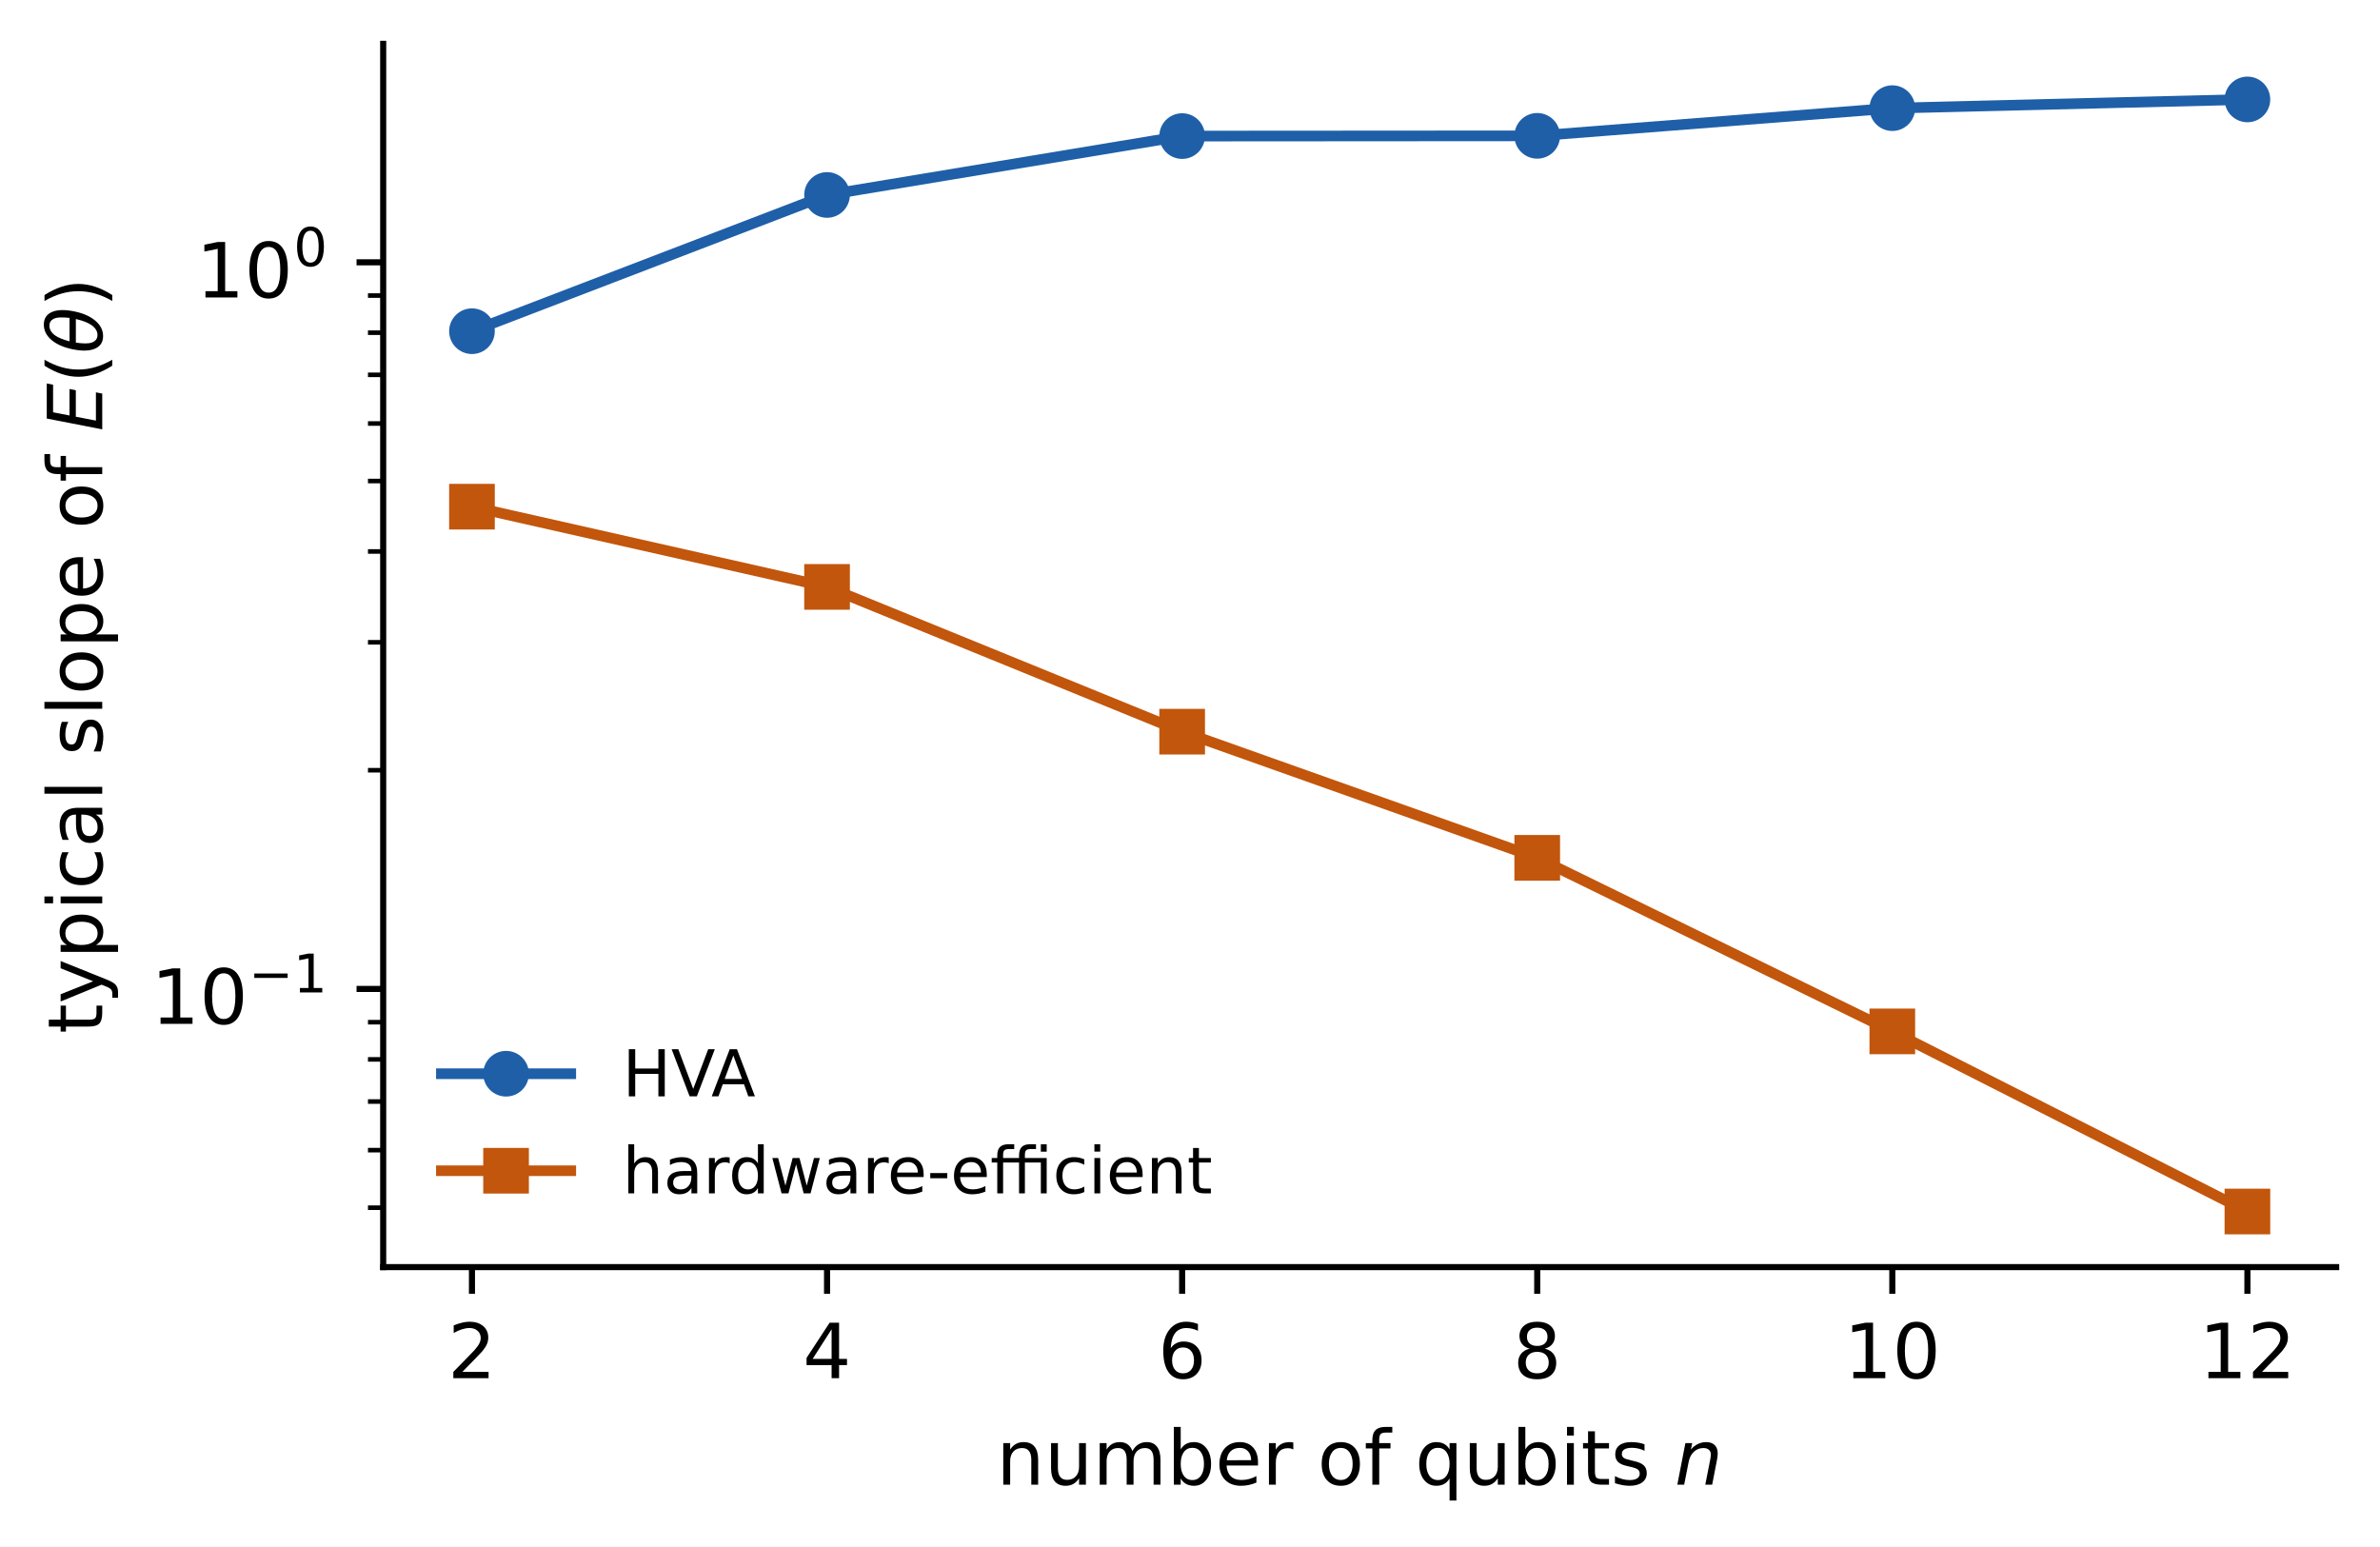
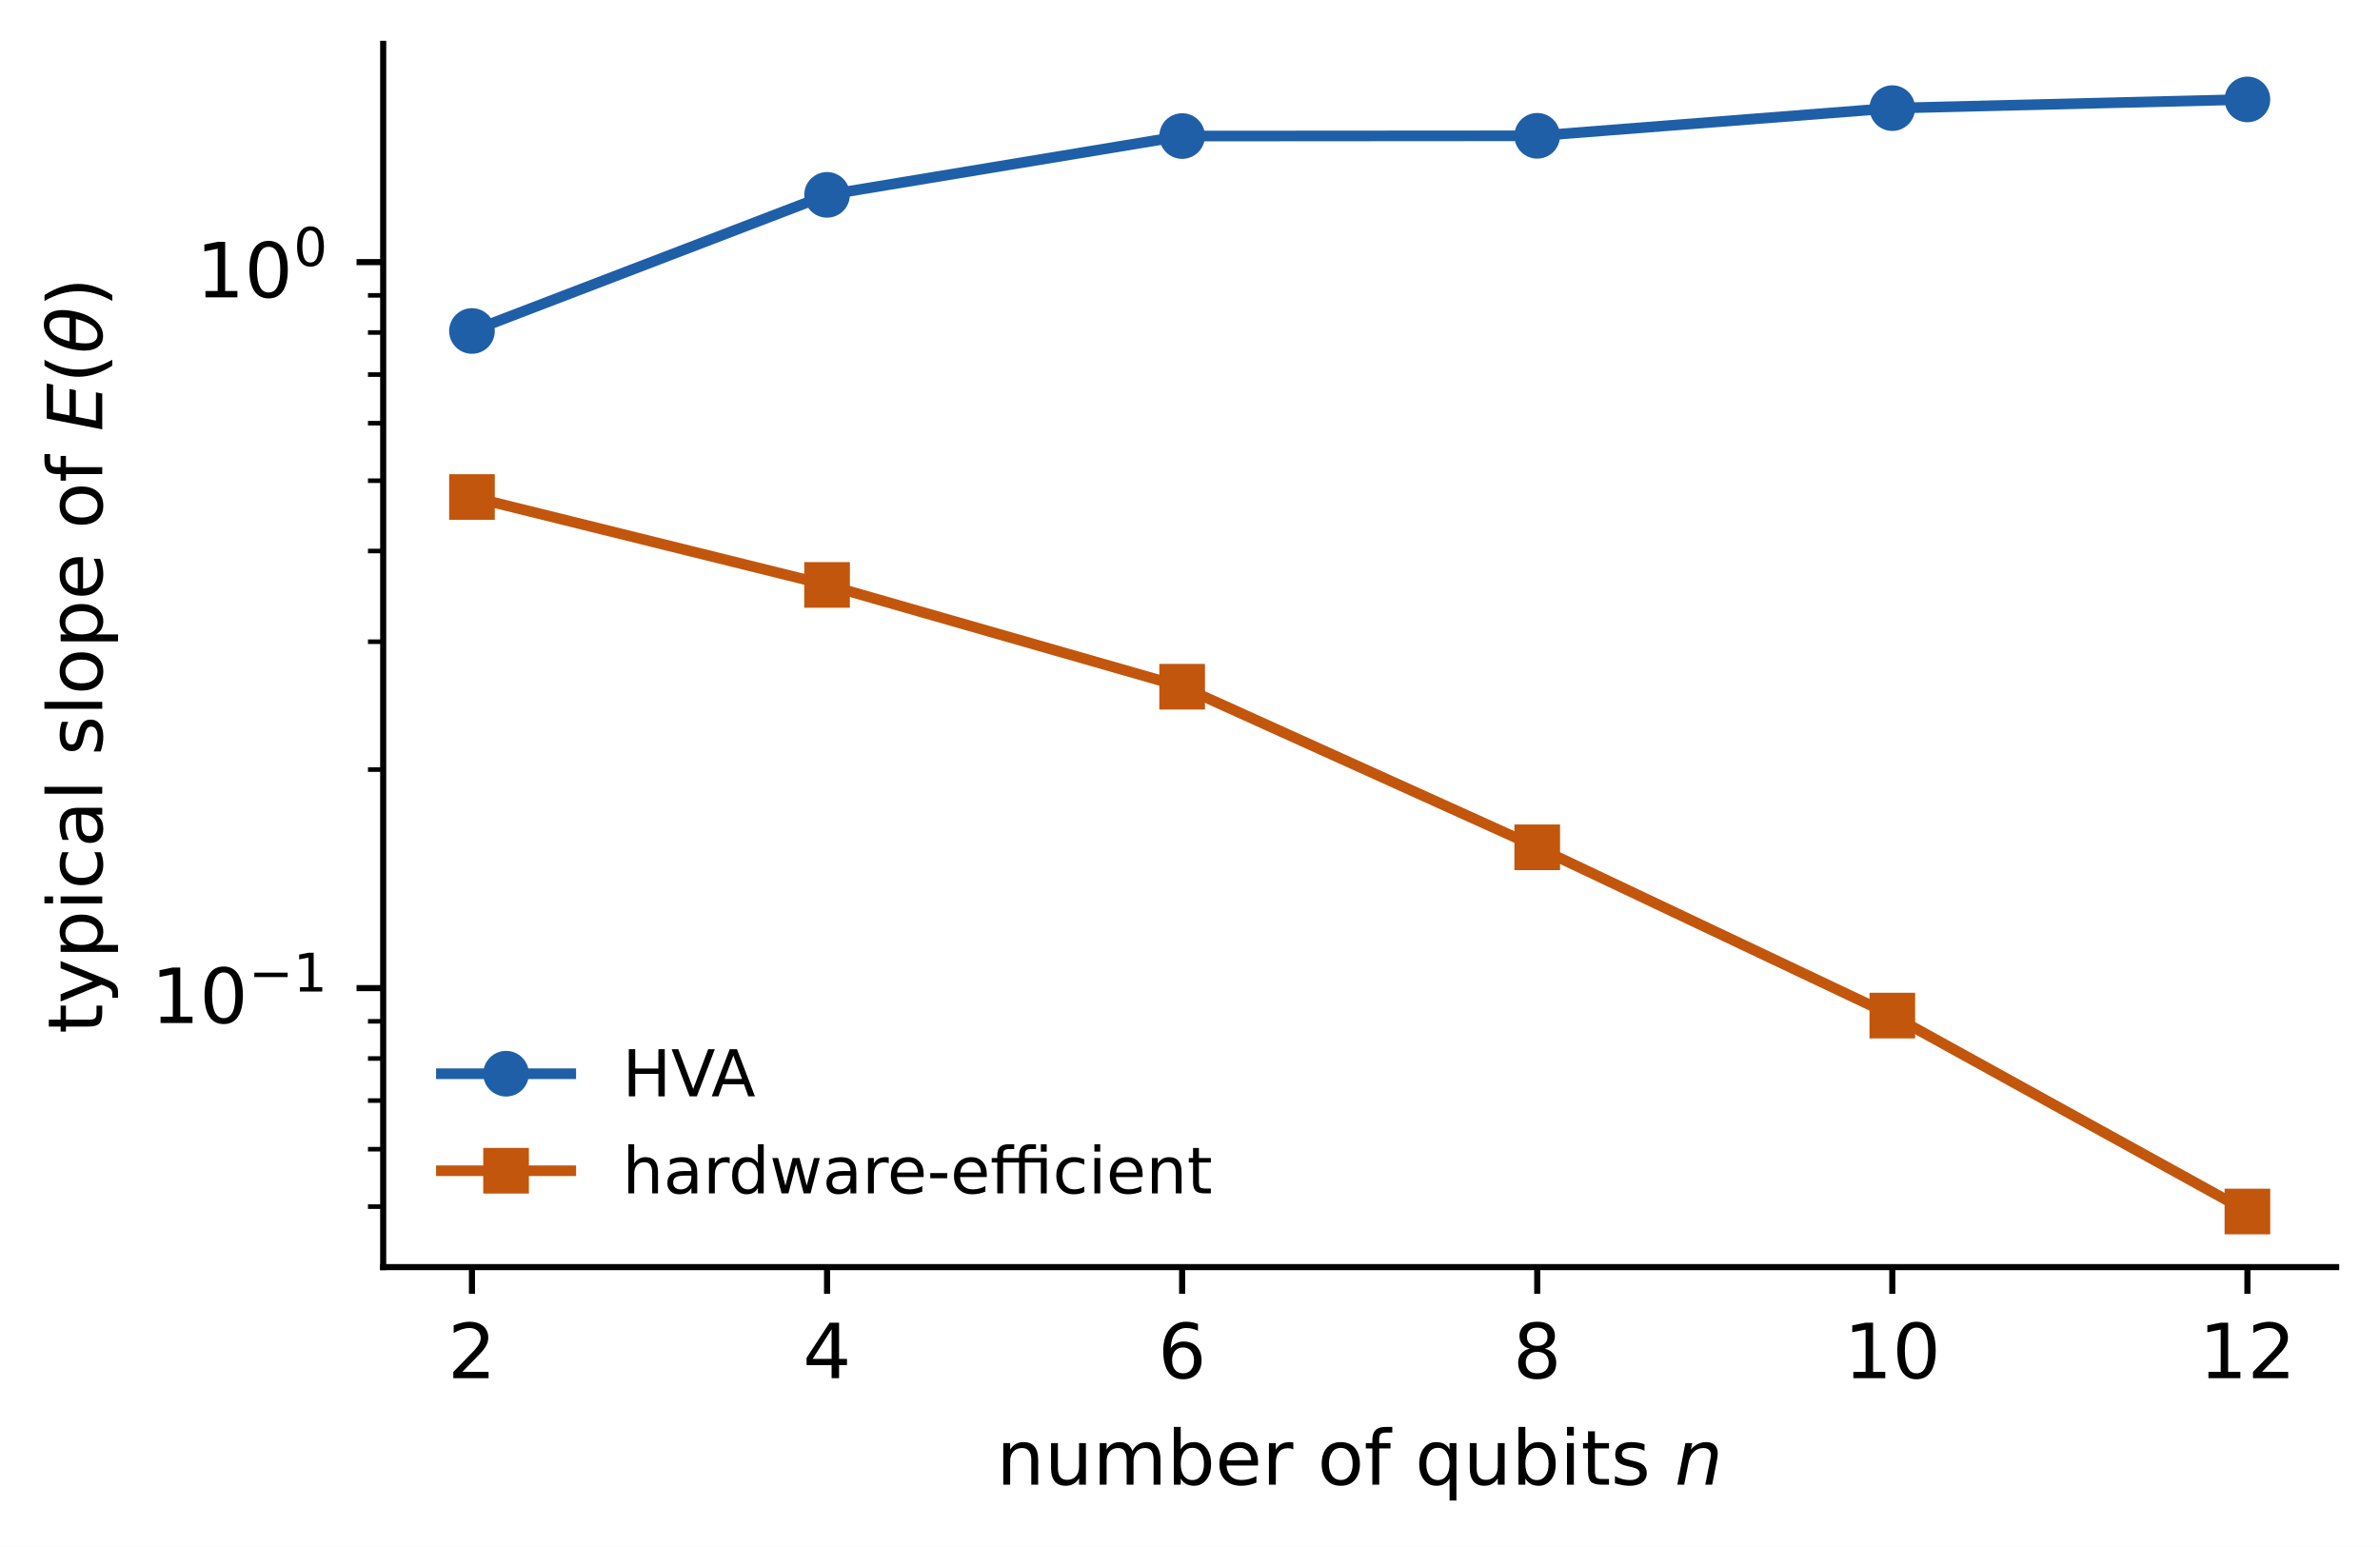
<svg xmlns="http://www.w3.org/2000/svg" xmlns:xlink="http://www.w3.org/1999/xlink" width="312.802pt" height="203.298pt" viewBox="0 0 312.802 203.298" version="1.1">
  <defs>
    <style type="text/css">*{stroke-linejoin: round; stroke-linecap: butt}</style>
  </defs>
  <g id="figure_1">
    <g id="patch_1">
      <path d="M 0 203.298  L 312.802 203.298  L 312.802 0  L 0 0  z " style="fill: #ffffff" />
    </g>
    <g id="axes_1">
      <g id="patch_2">
        <path d="M 50.362 166.536  L 307.042 166.536  L 307.042 5.76  L 50.362 5.76  z " style="fill: #ffffff" />
      </g>
      <g id="matplotlib.axis_1">
        <g id="xtick_1">
          <g id="line2d_1">
            <defs>
-               <path id="m72128eac1b" d="M 0 0  L 0 3.5  " style="stroke: #000000; stroke-width: 0.8" />
-             </defs>
-             <g>
-               <use xlink:href="#m72128eac1b" x="62.03" y="166.536" style="stroke: #000000; stroke-width: 0.8" />
+               <path id="mc951af546e" d="M 0 0  L 0 3.5  " style="stroke: #000000; stroke-width: 0.8" />
+             </defs>
+             <g>
+               <use xlink:href="#mc951af546e" x="62.03" y="166.536" style="stroke: #000000; stroke-width: 0.8" />
            </g>
          </g>
          <g id="text_1">
            <g transform="translate(58.84837 181.1337) scale(0.1 -0.1)">
              <defs>
                <path id="DejaVuSans-15" d="M 1228 531  L 3431 531  L 3431 0  L 469 0  L 469 531  Q 828 903 1448 1529  Q 2069 2156 2228 2338  Q 2531 2678 2651 2914  Q 2772 3150 2772 3378  Q 2772 3750 2511 3984  Q 2250 4219 1831 4219  Q 1534 4219 1204 4116  Q 875 4013 500 3803  L 500 4441  Q 881 4594 1212 4672  Q 1544 4750 1819 4750  Q 2544 4750 2975 4387  Q 3406 4025 3406 3419  Q 3406 3131 3298 2873  Q 3191 2616 2906 2266  Q 2828 2175 2409 1742  Q 1991 1309 1228 531  z " transform="scale(0.015625)" />
              </defs>
              <use xlink:href="#DejaVuSans-15" />
            </g>
          </g>
        </g>
        <g id="xtick_2">
          <g id="line2d_2">
            <g>
-               <use xlink:href="#m72128eac1b" x="108.699" y="166.536" style="stroke: #000000; stroke-width: 0.8" />
+               <use xlink:href="#mc951af546e" x="108.699" y="166.536" style="stroke: #000000; stroke-width: 0.8" />
            </g>
          </g>
          <g id="text_2">
            <g transform="translate(105.5175 181.1337) scale(0.1 -0.1)">
              <defs>
                <path id="DejaVuSans-17" d="M 2419 4116  L 825 1625  L 2419 1625  L 2419 4116  z M 2253 4666  L 3047 4666  L 3047 1625  L 3713 1625  L 3713 1100  L 3047 1100  L 3047 0  L 2419 0  L 2419 1100  L 313 1100  L 313 1709  L 2253 4666  z " transform="scale(0.015625)" />
              </defs>
              <use xlink:href="#DejaVuSans-17" />
            </g>
          </g>
        </g>
        <g id="xtick_3">
          <g id="line2d_3">
            <g>
-               <use xlink:href="#m72128eac1b" x="155.368" y="166.536" style="stroke: #000000; stroke-width: 0.8" />
+               <use xlink:href="#mc951af546e" x="155.368" y="166.536" style="stroke: #000000; stroke-width: 0.8" />
            </g>
          </g>
          <g id="text_3">
            <g transform="translate(152.1865 181.1337) scale(0.1 -0.1)">
              <defs>
                <path id="DejaVuSans-19" d="M 2113 2584  Q 1688 2584 1439 2293  Q 1191 2003 1191 1497  Q 1191 994 1439 701  Q 1688 409 2113 409  Q 2538 409 2786 701  Q 3034 994 3034 1497  Q 3034 2003 2786 2293  Q 2538 2584 2113 2584  z M 3366 4563  L 3366 3988  Q 3128 4100 2886 4159  Q 2644 4219 2406 4219  Q 1781 4219 1451 3797  Q 1122 3375 1075 2522  Q 1259 2794 1537 2939  Q 1816 3084 2150 3084  Q 2853 3084 3261 2657  Q 3669 2231 3669 1497  Q 3669 778 3244 343  Q 2819 -91 2113 -91  Q 1303 -91 875 529  Q 447 1150 447 2328  Q 447 3434 972 4092  Q 1497 4750 2381 4750  Q 2619 4750 2861 4703  Q 3103 4656 3366 4563  z " transform="scale(0.015625)" />
              </defs>
              <use xlink:href="#DejaVuSans-19" />
            </g>
          </g>
        </g>
        <g id="xtick_4">
          <g id="line2d_4">
            <g>
-               <use xlink:href="#m72128eac1b" x="202.037" y="166.536" style="stroke: #000000; stroke-width: 0.8" />
+               <use xlink:href="#mc951af546e" x="202.037" y="166.536" style="stroke: #000000; stroke-width: 0.8" />
            </g>
          </g>
          <g id="text_4">
            <g transform="translate(198.8556 181.1337) scale(0.1 -0.1)">
              <defs>
                <path id="DejaVuSans-1b" d="M 2034 2216  Q 1584 2216 1326 1975  Q 1069 1734 1069 1313  Q 1069 891 1326 650  Q 1584 409 2034 409  Q 2484 409 2743 651  Q 3003 894 3003 1313  Q 3003 1734 2745 1975  Q 2488 2216 2034 2216  z M 1403 2484  Q 997 2584 770 2862  Q 544 3141 544 3541  Q 544 4100 942 4425  Q 1341 4750 2034 4750  Q 2731 4750 3128 4425  Q 3525 4100 3525 3541  Q 3525 3141 3298 2862  Q 3072 2584 2669 2484  Q 3125 2378 3379 2068  Q 3634 1759 3634 1313  Q 3634 634 3220 271  Q 2806 -91 2034 -91  Q 1263 -91 848 271  Q 434 634 434 1313  Q 434 1759 690 2068  Q 947 2378 1403 2484  z M 1172 3481  Q 1172 3119 1398 2916  Q 1625 2713 2034 2713  Q 2441 2713 2670 2916  Q 2900 3119 2900 3481  Q 2900 3844 2670 4047  Q 2441 4250 2034 4250  Q 1625 4250 1398 4047  Q 1172 3844 1172 3481  z " transform="scale(0.015625)" />
              </defs>
              <use xlink:href="#DejaVuSans-1b" />
            </g>
          </g>
        </g>
        <g id="xtick_5">
          <g id="line2d_5">
            <g>
-               <use xlink:href="#m72128eac1b" x="248.706" y="166.536" style="stroke: #000000; stroke-width: 0.8" />
+               <use xlink:href="#mc951af546e" x="248.706" y="166.536" style="stroke: #000000; stroke-width: 0.8" />
            </g>
          </g>
          <g id="text_5">
            <g transform="translate(242.3435 181.1337) scale(0.1 -0.1)">
              <defs>
                <path id="DejaVuSans-14" d="M 794 531  L 1825 531  L 1825 4091  L 703 3866  L 703 4441  L 1819 4666  L 2450 4666  L 2450 531  L 3481 531  L 3481 0  L 794 0  L 794 531  z " transform="scale(0.015625)" />
                <path id="DejaVuSans-13" d="M 2034 4250  Q 1547 4250 1301 3770  Q 1056 3291 1056 2328  Q 1056 1369 1301 889  Q 1547 409 2034 409  Q 2525 409 2770 889  Q 3016 1369 3016 2328  Q 3016 3291 2770 3770  Q 2525 4250 2034 4250  z M 2034 4750  Q 2819 4750 3233 4129  Q 3647 3509 3647 2328  Q 3647 1150 3233 529  Q 2819 -91 2034 -91  Q 1250 -91 836 529  Q 422 1150 422 2328  Q 422 3509 836 4129  Q 1250 4750 2034 4750  z " transform="scale(0.015625)" />
              </defs>
              <use xlink:href="#DejaVuSans-14" />
              <use xlink:href="#DejaVuSans-13" transform="translate(63.625 0)" />
            </g>
          </g>
        </g>
        <g id="xtick_6">
          <g id="line2d_6">
            <g>
-               <use xlink:href="#m72128eac1b" x="295.375" y="166.536" style="stroke: #000000; stroke-width: 0.8" />
+               <use xlink:href="#mc951af546e" x="295.375" y="166.536" style="stroke: #000000; stroke-width: 0.8" />
            </g>
          </g>
          <g id="text_6">
            <g transform="translate(289.0126 181.1337) scale(0.1 -0.1)">
              <use xlink:href="#DejaVuSans-14" />
              <use xlink:href="#DejaVuSans-15" transform="translate(63.625 0)" />
            </g>
          </g>
        </g>
        <g id="text_7">
          <g transform="translate(130.9523 195.136) scale(0.1 -0.1)">
            <defs>
              <path id="DejaVuSans-51" d="M 3513 2113  L 3513 0  L 2938 0  L 2938 2094  Q 2938 2591 2744 2837  Q 2550 3084 2163 3084  Q 1697 3084 1428 2787  Q 1159 2491 1159 1978  L 1159 0  L 581 0  L 581 3500  L 1159 3500  L 1159 2956  Q 1366 3272 1645 3428  Q 1925 3584 2291 3584  Q 2894 3584 3203 3211  Q 3513 2838 3513 2113  z " transform="scale(0.015625)" />
              <path id="DejaVuSans-58" d="M 544 1381  L 544 3500  L 1119 3500  L 1119 1403  Q 1119 906 1312 657  Q 1506 409 1894 409  Q 2359 409 2629 706  Q 2900 1003 2900 1516  L 2900 3500  L 3475 3500  L 3475 0  L 2900 0  L 2900 538  Q 2691 219 2414 64  Q 2138 -91 1772 -91  Q 1169 -91 856 284  Q 544 659 544 1381  z M 1991 3584  L 1991 3584  z " transform="scale(0.015625)" />
              <path id="DejaVuSans-50" d="M 3328 2828  Q 3544 3216 3844 3400  Q 4144 3584 4550 3584  Q 5097 3584 5394 3201  Q 5691 2819 5691 2113  L 5691 0  L 5113 0  L 5113 2094  Q 5113 2597 4934 2840  Q 4756 3084 4391 3084  Q 3944 3084 3684 2787  Q 3425 2491 3425 1978  L 3425 0  L 2847 0  L 2847 2094  Q 2847 2600 2669 2842  Q 2491 3084 2119 3084  Q 1678 3084 1418 2786  Q 1159 2488 1159 1978  L 1159 0  L 581 0  L 581 3500  L 1159 3500  L 1159 2956  Q 1356 3278 1631 3431  Q 1906 3584 2284 3584  Q 2666 3584 2933 3390  Q 3200 3197 3328 2828  z " transform="scale(0.015625)" />
              <path id="DejaVuSans-45" d="M 3116 1747  Q 3116 2381 2855 2742  Q 2594 3103 2138 3103  Q 1681 3103 1420 2742  Q 1159 2381 1159 1747  Q 1159 1113 1420 752  Q 1681 391 2138 391  Q 2594 391 2855 752  Q 3116 1113 3116 1747  z M 1159 2969  Q 1341 3281 1617 3432  Q 1894 3584 2278 3584  Q 2916 3584 3314 3078  Q 3713 2572 3713 1747  Q 3713 922 3314 415  Q 2916 -91 2278 -91  Q 1894 -91 1617 61  Q 1341 213 1159 525  L 1159 0  L 581 0  L 581 4863  L 1159 4863  L 1159 2969  z " transform="scale(0.015625)" />
              <path id="DejaVuSans-48" d="M 3597 1894  L 3597 1613  L 953 1613  Q 991 1019 1311 708  Q 1631 397 2203 397  Q 2534 397 2845 478  Q 3156 559 3463 722  L 3463 178  Q 3153 47 2828 -22  Q 2503 -91 2169 -91  Q 1331 -91 842 396  Q 353 884 353 1716  Q 353 2575 817 3079  Q 1281 3584 2069 3584  Q 2775 3584 3186 3129  Q 3597 2675 3597 1894  z M 3022 2063  Q 3016 2534 2758 2815  Q 2500 3097 2075 3097  Q 1594 3097 1305 2825  Q 1016 2553 972 2059  L 3022 2063  z " transform="scale(0.015625)" />
              <path id="DejaVuSans-55" d="M 2631 2963  Q 2534 3019 2420 3045  Q 2306 3072 2169 3072  Q 1681 3072 1420 2755  Q 1159 2438 1159 1844  L 1159 0  L 581 0  L 581 3500  L 1159 3500  L 1159 2956  Q 1341 3275 1631 3429  Q 1922 3584 2338 3584  Q 2397 3584 2469 3576  Q 2541 3569 2628 3553  L 2631 2963  z " transform="scale(0.015625)" />
              <path id="DejaVuSans-3" transform="scale(0.015625)" />
              <path id="DejaVuSans-52" d="M 1959 3097  Q 1497 3097 1228 2736  Q 959 2375 959 1747  Q 959 1119 1226 758  Q 1494 397 1959 397  Q 2419 397 2687 759  Q 2956 1122 2956 1747  Q 2956 2369 2687 2733  Q 2419 3097 1959 3097  z M 1959 3584  Q 2709 3584 3137 3096  Q 3566 2609 3566 1747  Q 3566 888 3137 398  Q 2709 -91 1959 -91  Q 1206 -91 779 398  Q 353 888 353 1747  Q 353 2609 779 3096  Q 1206 3584 1959 3584  z " transform="scale(0.015625)" />
              <path id="DejaVuSans-49" d="M 2375 4863  L 2375 4384  L 1825 4384  Q 1516 4384 1395 4259  Q 1275 4134 1275 3809  L 1275 3500  L 2222 3500  L 2222 3053  L 1275 3053  L 1275 0  L 697 0  L 697 3053  L 147 3053  L 147 3500  L 697 3500  L 697 3744  Q 697 4328 969 4595  Q 1241 4863 1831 4863  L 2375 4863  z " transform="scale(0.015625)" />
              <path id="DejaVuSans-54" d="M 947 1747  Q 947 1113 1208 752  Q 1469 391 1925 391  Q 2381 391 2643 752  Q 2906 1113 2906 1747  Q 2906 2381 2643 2742  Q 2381 3103 1925 3103  Q 1469 3103 1208 2742  Q 947 2381 947 1747  z M 2906 525  Q 2725 213 2448 61  Q 2172 -91 1784 -91  Q 1150 -91 751 415  Q 353 922 353 1747  Q 353 2572 751 3078  Q 1150 3584 1784 3584  Q 2172 3584 2448 3432  Q 2725 3281 2906 2969  L 2906 3500  L 3481 3500  L 3481 -1331  L 2906 -1331  L 2906 525  z " transform="scale(0.015625)" />
              <path id="DejaVuSans-4c" d="M 603 3500  L 1178 3500  L 1178 0  L 603 0  L 603 3500  z M 603 4863  L 1178 4863  L 1178 4134  L 603 4134  L 603 4863  z " transform="scale(0.015625)" />
              <path id="DejaVuSans-57" d="M 1172 4494  L 1172 3500  L 2356 3500  L 2356 3053  L 1172 3053  L 1172 1153  Q 1172 725 1289 603  Q 1406 481 1766 481  L 2356 481  L 2356 0  L 1766 0  Q 1100 0 847 248  Q 594 497 594 1153  L 594 3053  L 172 3053  L 172 3500  L 594 3500  L 594 4494  L 1172 4494  z " transform="scale(0.015625)" />
              <path id="DejaVuSans-56" d="M 2834 3397  L 2834 2853  Q 2591 2978 2328 3040  Q 2066 3103 1784 3103  Q 1356 3103 1142 2972  Q 928 2841 928 2578  Q 928 2378 1081 2264  Q 1234 2150 1697 2047  L 1894 2003  Q 2506 1872 2764 1633  Q 3022 1394 3022 966  Q 3022 478 2636 193  Q 2250 -91 1575 -91  Q 1294 -91 989 -36  Q 684 19 347 128  L 347 722  Q 666 556 975 473  Q 1284 391 1588 391  Q 1994 391 2212 530  Q 2431 669 2431 922  Q 2431 1156 2273 1281  Q 2116 1406 1581 1522  L 1381 1569  Q 847 1681 609 1914  Q 372 2147 372 2553  Q 372 3047 722 3315  Q 1072 3584 1716 3584  Q 2034 3584 2315 3537  Q 2597 3491 2834 3397  z " transform="scale(0.015625)" />
              <path id="DejaVuSans-Oblique-51" d="M 3566 2113  L 3156 0  L 2578 0  L 2988 2091  Q 3016 2238 3031 2350  Q 3047 2463 3047 2528  Q 3047 2791 2881 2937  Q 2716 3084 2419 3084  Q 1956 3084 1622 2776  Q 1288 2469 1184 1941  L 800 0  L 225 0  L 903 3500  L 1478 3500  L 1363 2950  Q 1603 3253 1940 3418  Q 2278 3584 2650 3584  Q 3113 3584 3367 3334  Q 3622 3084 3622 2631  Q 3622 2519 3608 2391  Q 3594 2263 3566 2113  z " transform="scale(0.015625)" />
            </defs>
            <use xlink:href="#DejaVuSans-51" transform="translate(0 0.015625)" />
            <use xlink:href="#DejaVuSans-58" transform="translate(63.37891 0.015625)" />
            <use xlink:href="#DejaVuSans-50" transform="translate(126.7578 0.015625)" />
            <use xlink:href="#DejaVuSans-45" transform="translate(224.1699 0.015625)" />
            <use xlink:href="#DejaVuSans-48" transform="translate(287.6465 0.015625)" />
            <use xlink:href="#DejaVuSans-55" transform="translate(349.1699 0.015625)" />
            <use xlink:href="#DejaVuSans-3" transform="translate(390.2832 0.015625)" />
            <use xlink:href="#DejaVuSans-52" transform="translate(422.0703 0.015625)" />
            <use xlink:href="#DejaVuSans-49" transform="translate(483.252 0.015625)" />
            <use xlink:href="#DejaVuSans-3" transform="translate(518.457 0.015625)" />
            <use xlink:href="#DejaVuSans-54" transform="translate(550.2441 0.015625)" />
            <use xlink:href="#DejaVuSans-58" transform="translate(613.7207 0.015625)" />
            <use xlink:href="#DejaVuSans-45" transform="translate(677.0996 0.015625)" />
            <use xlink:href="#DejaVuSans-4c" transform="translate(740.5762 0.015625)" />
            <use xlink:href="#DejaVuSans-57" transform="translate(768.3594 0.015625)" />
            <use xlink:href="#DejaVuSans-56" transform="translate(807.5684 0.015625)" />
            <use xlink:href="#DejaVuSans-3" transform="translate(859.668 0.015625)" />
            <use xlink:href="#DejaVuSans-Oblique-51" transform="translate(891.4551 0.015625)" />
          </g>
        </g>
      </g>
      <g id="matplotlib.axis_2">
        <g id="ytick_1">
          <g id="line2d_7">
            <defs>
-               <path id="m3f684f523a" d="M 0 0  L -3.5 0  " style="stroke: #000000; stroke-width: 0.8" />
-             </defs>
-             <g>
-               <use xlink:href="#m3f684f523a" x="50.362" y="129.978" style="stroke: #000000; stroke-width: 0.8" />
+               <path id="me0231e197a" d="M 0 0  L -3.5 0  " style="stroke: #000000; stroke-width: 0.8" />
+             </defs>
+             <g>
+               <use xlink:href="#me0231e197a" x="50.362" y="129.868" style="stroke: #000000; stroke-width: 0.8" />
            </g>
          </g>
          <g id="text_8">
-             <g transform="translate(19.86234 134.6283) scale(0.1 -0.1)">
+             <g transform="translate(19.86234 134.5175) scale(0.1 -0.1)">
              <defs>
                <path id="DejaVuSans-c9c" d="M 678 2272  L 4684 2272  L 4684 1741  L 678 1741  L 678 2272  z " transform="scale(0.015625)" />
              </defs>
              <use xlink:href="#DejaVuSans-14" transform="translate(0 0.665625)" />
              <use xlink:href="#DejaVuSans-13" transform="translate(63.62305 0.665625)" />
              <use xlink:href="#DejaVuSans-c9c" transform="translate(128.2031 41.96563) scale(0.7)" />
              <use xlink:href="#DejaVuSans-14" transform="translate(186.8555 41.96563) scale(0.7)" />
            </g>
          </g>
        </g>
        <g id="ytick_2">
          <g id="line2d_8">
            <g>
-               <use xlink:href="#m3f684f523a" x="50.362" y="34.473" style="stroke: #000000; stroke-width: 0.8" />
+               <use xlink:href="#me0231e197a" x="50.362" y="34.453" style="stroke: #000000; stroke-width: 0.8" />
            </g>
          </g>
          <g id="text_9">
-             <g transform="translate(25.76234 39.17283) scale(0.1 -0.1)">
+             <g transform="translate(25.76234 39.15254) scale(0.1 -0.1)">
              <use xlink:href="#DejaVuSans-14" transform="translate(0 0.746875)" />
              <use xlink:href="#DejaVuSans-13" transform="translate(63.62305 0.746875)" />
              <use xlink:href="#DejaVuSans-13" transform="translate(128.2031 42.04688) scale(0.7)" />
            </g>
          </g>
        </g>
        <g id="ytick_3">
          <g id="line2d_9">
            <defs>
-               <path id="m90f515373d" d="M 0 0  L -2 0  " style="stroke: #000000; stroke-width: 0.6" />
-             </defs>
-             <g>
-               <use xlink:href="#m90f515373d" x="50.362" y="158.728" style="stroke: #000000; stroke-width: 0.6" />
+               <path id="m84bb61263d" d="M 0 0  L -2 0  " style="stroke: #000000; stroke-width: 0.6" />
+             </defs>
+             <g>
+               <use xlink:href="#m84bb61263d" x="50.362" y="158.59" style="stroke: #000000; stroke-width: 0.6" />
            </g>
          </g>
        </g>
        <g id="ytick_4">
          <g id="line2d_10">
            <g>
-               <use xlink:href="#m90f515373d" x="50.362" y="151.166" style="stroke: #000000; stroke-width: 0.6" />
+               <use xlink:href="#m84bb61263d" x="50.362" y="151.035" style="stroke: #000000; stroke-width: 0.6" />
            </g>
          </g>
        </g>
        <g id="ytick_5">
          <g id="line2d_11">
            <g>
-               <use xlink:href="#m90f515373d" x="50.362" y="144.772" style="stroke: #000000; stroke-width: 0.6" />
+               <use xlink:href="#m84bb61263d" x="50.362" y="144.647" style="stroke: #000000; stroke-width: 0.6" />
            </g>
          </g>
        </g>
        <g id="ytick_6">
          <g id="line2d_12">
            <g>
-               <use xlink:href="#m90f515373d" x="50.362" y="139.234" style="stroke: #000000; stroke-width: 0.6" />
+               <use xlink:href="#m84bb61263d" x="50.362" y="139.114" style="stroke: #000000; stroke-width: 0.6" />
            </g>
          </g>
        </g>
        <g id="ytick_7">
          <g id="line2d_13">
            <g>
-               <use xlink:href="#m90f515373d" x="50.362" y="134.348" style="stroke: #000000; stroke-width: 0.6" />
+               <use xlink:href="#m84bb61263d" x="50.362" y="134.233" style="stroke: #000000; stroke-width: 0.6" />
            </g>
          </g>
        </g>
        <g id="ytick_8">
          <g id="line2d_14">
            <g>
-               <use xlink:href="#m90f515373d" x="50.362" y="101.228" style="stroke: #000000; stroke-width: 0.6" />
+               <use xlink:href="#m84bb61263d" x="50.362" y="101.145" style="stroke: #000000; stroke-width: 0.6" />
            </g>
          </g>
        </g>
        <g id="ytick_9">
          <g id="line2d_15">
            <g>
-               <use xlink:href="#m90f515373d" x="50.362" y="84.411" style="stroke: #000000; stroke-width: 0.6" />
+               <use xlink:href="#m84bb61263d" x="50.362" y="84.343" style="stroke: #000000; stroke-width: 0.6" />
            </g>
          </g>
        </g>
        <g id="ytick_10">
          <g id="line2d_16">
            <g>
-               <use xlink:href="#m90f515373d" x="50.362" y="72.478" style="stroke: #000000; stroke-width: 0.6" />
+               <use xlink:href="#m84bb61263d" x="50.362" y="72.422" style="stroke: #000000; stroke-width: 0.6" />
            </g>
          </g>
        </g>
        <g id="ytick_11">
          <g id="line2d_17">
            <g>
-               <use xlink:href="#m90f515373d" x="50.362" y="63.223" style="stroke: #000000; stroke-width: 0.6" />
+               <use xlink:href="#m84bb61263d" x="50.362" y="63.175" style="stroke: #000000; stroke-width: 0.6" />
            </g>
          </g>
        </g>
        <g id="ytick_12">
          <g id="line2d_18">
            <g>
-               <use xlink:href="#m90f515373d" x="50.362" y="55.661" style="stroke: #000000; stroke-width: 0.6" />
+               <use xlink:href="#m84bb61263d" x="50.362" y="55.62" style="stroke: #000000; stroke-width: 0.6" />
            </g>
          </g>
        </g>
        <g id="ytick_13">
          <g id="line2d_19">
            <g>
-               <use xlink:href="#m90f515373d" x="50.362" y="49.267" style="stroke: #000000; stroke-width: 0.6" />
+               <use xlink:href="#m84bb61263d" x="50.362" y="49.233" style="stroke: #000000; stroke-width: 0.6" />
            </g>
          </g>
        </g>
        <g id="ytick_14">
          <g id="line2d_20">
            <g>
-               <use xlink:href="#m90f515373d" x="50.362" y="43.728" style="stroke: #000000; stroke-width: 0.6" />
+               <use xlink:href="#m84bb61263d" x="50.362" y="43.699" style="stroke: #000000; stroke-width: 0.6" />
            </g>
          </g>
        </g>
        <g id="ytick_15">
          <g id="line2d_21">
            <g>
-               <use xlink:href="#m90f515373d" x="50.362" y="38.843" style="stroke: #000000; stroke-width: 0.6" />
+               <use xlink:href="#m84bb61263d" x="50.362" y="38.818" style="stroke: #000000; stroke-width: 0.6" />
            </g>
          </g>
        </g>
        <g id="text_10">
          <g transform="translate(13.46 135.848) rotate(-90) scale(0.1 -0.1)">
            <defs>
              <path id="DejaVuSans-5c" d="M 2059 -325  Q 1816 -950 1584 -1140  Q 1353 -1331 966 -1331  L 506 -1331  L 506 -850  L 844 -850  Q 1081 -850 1212 -737  Q 1344 -625 1503 -206  L 1606 56  L 191 3500  L 800 3500  L 1894 763  L 2988 3500  L 3597 3500  L 2059 -325  z " transform="scale(0.015625)" />
              <path id="DejaVuSans-53" d="M 1159 525  L 1159 -1331  L 581 -1331  L 581 3500  L 1159 3500  L 1159 2969  Q 1341 3281 1617 3432  Q 1894 3584 2278 3584  Q 2916 3584 3314 3078  Q 3713 2572 3713 1747  Q 3713 922 3314 415  Q 2916 -91 2278 -91  Q 1894 -91 1617 61  Q 1341 213 1159 525  z M 3116 1747  Q 3116 2381 2855 2742  Q 2594 3103 2138 3103  Q 1681 3103 1420 2742  Q 1159 2381 1159 1747  Q 1159 1113 1420 752  Q 1681 391 2138 391  Q 2594 391 2855 752  Q 3116 1113 3116 1747  z " transform="scale(0.015625)" />
              <path id="DejaVuSans-46" d="M 3122 3366  L 3122 2828  Q 2878 2963 2633 3030  Q 2388 3097 2138 3097  Q 1578 3097 1268 2742  Q 959 2388 959 1747  Q 959 1106 1268 751  Q 1578 397 2138 397  Q 2388 397 2633 464  Q 2878 531 3122 666  L 3122 134  Q 2881 22 2623 -34  Q 2366 -91 2075 -91  Q 1284 -91 818 406  Q 353 903 353 1747  Q 353 2603 823 3093  Q 1294 3584 2113 3584  Q 2378 3584 2631 3529  Q 2884 3475 3122 3366  z " transform="scale(0.015625)" />
              <path id="DejaVuSans-44" d="M 2194 1759  Q 1497 1759 1228 1600  Q 959 1441 959 1056  Q 959 750 1161 570  Q 1363 391 1709 391  Q 2188 391 2477 730  Q 2766 1069 2766 1631  L 2766 1759  L 2194 1759  z M 3341 1997  L 3341 0  L 2766 0  L 2766 531  Q 2569 213 2275 61  Q 1981 -91 1556 -91  Q 1019 -91 701 211  Q 384 513 384 1019  Q 384 1609 779 1909  Q 1175 2209 1959 2209  L 2766 2209  L 2766 2266  Q 2766 2663 2505 2880  Q 2244 3097 1772 3097  Q 1472 3097 1187 3025  Q 903 2953 641 2809  L 641 3341  Q 956 3463 1253 3523  Q 1550 3584 1831 3584  Q 2591 3584 2966 3190  Q 3341 2797 3341 1997  z " transform="scale(0.015625)" />
              <path id="DejaVuSans-4f" d="M 603 4863  L 1178 4863  L 1178 0  L 603 0  L 603 4863  z " transform="scale(0.015625)" />
              <path id="DejaVuSans-Oblique-28" d="M 1081 4666  L 4031 4666  L 3928 4134  L 1606 4134  L 1338 2753  L 3566 2753  L 3463 2222  L 1234 2222  L 909 531  L 3284 531  L 3181 0  L 172 0  L 1081 4666  z " transform="scale(0.015625)" />
              <path id="DejaVuSans-b" d="M 1984 4856  Q 1566 4138 1362 3434  Q 1159 2731 1159 2009  Q 1159 1288 1364 580  Q 1569 -128 1984 -844  L 1484 -844  Q 1016 -109 783 600  Q 550 1309 550 2009  Q 550 2706 781 3412  Q 1013 4119 1484 4856  L 1984 4856  z " transform="scale(0.015625)" />
              <path id="DejaVuSans-Oblique-34c" d="M 2913 2219  L 925 2219  Q 791 1284 928 888  Q 1100 400 1566 400  Q 2034 400 2391 891  Q 2703 1322 2913 2219  z M 3009 2750  Q 3094 3638 2984 3950  Q 2813 4444 2353 4444  Q 1875 4444 1525 3956  Q 1250 3563 1034 2750  L 3009 2750  z M 2444 4913  Q 3194 4913 3494 4250  Q 3794 3591 3566 2422  Q 3341 1256 2781 594  Q 2225 -72 1475 -72  Q 722 -72 425 594  Q 128 1256 353 2422  Q 581 3591 1134 4250  Q 1691 4913 2444 4913  z " transform="scale(0.015625)" />
              <path id="DejaVuSans-c" d="M 513 4856  L 1013 4856  Q 1481 4119 1714 3412  Q 1947 2706 1947 2009  Q 1947 1309 1714 600  Q 1481 -109 1013 -844  L 513 -844  Q 928 -128 1133 580  Q 1338 1288 1338 2009  Q 1338 2731 1133 3434  Q 928 4138 513 4856  z " transform="scale(0.015625)" />
            </defs>
            <use xlink:href="#DejaVuSans-57" transform="translate(0 0.234375)" />
            <use xlink:href="#DejaVuSans-5c" transform="translate(39.20898 0.234375)" />
            <use xlink:href="#DejaVuSans-53" transform="translate(98.38867 0.234375)" />
            <use xlink:href="#DejaVuSans-4c" transform="translate(161.8652 0.234375)" />
            <use xlink:href="#DejaVuSans-46" transform="translate(189.6484 0.234375)" />
            <use xlink:href="#DejaVuSans-44" transform="translate(244.6289 0.234375)" />
            <use xlink:href="#DejaVuSans-4f" transform="translate(305.9082 0.234375)" />
            <use xlink:href="#DejaVuSans-3" transform="translate(333.6914 0.234375)" />
            <use xlink:href="#DejaVuSans-56" transform="translate(365.4785 0.234375)" />
            <use xlink:href="#DejaVuSans-4f" transform="translate(417.5781 0.234375)" />
            <use xlink:href="#DejaVuSans-52" transform="translate(445.3613 0.234375)" />
            <use xlink:href="#DejaVuSans-53" transform="translate(506.543 0.234375)" />
            <use xlink:href="#DejaVuSans-48" transform="translate(570.0195 0.234375)" />
            <use xlink:href="#DejaVuSans-3" transform="translate(631.543 0.234375)" />
            <use xlink:href="#DejaVuSans-52" transform="translate(663.3301 0.234375)" />
            <use xlink:href="#DejaVuSans-49" transform="translate(724.5117 0.234375)" />
            <use xlink:href="#DejaVuSans-3" transform="translate(759.7168 0.234375)" />
            <use xlink:href="#DejaVuSans-Oblique-28" transform="translate(791.5039 0.234375)" />
            <use xlink:href="#DejaVuSans-b" transform="translate(854.6875 0.234375)" />
            <use xlink:href="#DejaVuSans-Oblique-34c" transform="translate(893.7012 0.234375)" />
            <use xlink:href="#DejaVuSans-c" transform="translate(954.8828 0.234375)" />
          </g>
        </g>
      </g>
      <g id="line2d_22">
-         <path d="M 62.03 43.53  L 108.699 25.623  L 155.368 17.885  L 202.037 17.853  L 248.706 14.213  L 295.375 13.068  " clip-path="url(#pb5a46b5437)" style="fill: none; stroke: #1f5fa8; stroke-width: 1.4; stroke-linecap: square" />
+         <path d="M 62.03 43.501  L 108.699 25.611  L 155.368 17.881  L 202.037 17.849  L 248.706 14.212  L 295.375 13.068  " clip-path="url(#p0d1daa833d)" style="fill: none; stroke: #1f5fa8; stroke-width: 1.4; stroke-linecap: square" />
        <defs>
-           <path id="m3fc9f25218" d="M 0 2.5  C 0.663 2.5 1.299 2.237 1.768 1.768  C 2.237 1.299 2.5 0.663 2.5 0  C 2.5 -0.663 2.237 -1.299 1.768 -1.768  C 1.299 -2.237 0.663 -2.5 0 -2.5  C -0.663 -2.5 -1.299 -2.237 -1.768 -1.768  C -2.237 -1.299 -2.5 -0.663 -2.5 0  C -2.5 0.663 -2.237 1.299 -1.768 1.768  C -1.299 2.237 -0.663 2.5 0 2.5  z " style="stroke: #1f5fa8" />
+           <path id="mb1579eb53b" d="M 0 2.5  C 0.663 2.5 1.299 2.237 1.768 1.768  C 2.237 1.299 2.5 0.663 2.5 0  C 2.5 -0.663 2.237 -1.299 1.768 -1.768  C 1.299 -2.237 0.663 -2.5 0 -2.5  C -0.663 -2.5 -1.299 -2.237 -1.768 -1.768  C -2.237 -1.299 -2.5 -0.663 -2.5 0  C -2.5 0.663 -2.237 1.299 -1.768 1.768  C -1.299 2.237 -0.663 2.5 0 2.5  z " style="stroke: #1f5fa8" />
        </defs>
-         <g clip-path="url(#pb5a46b5437)">
-           <use xlink:href="#m3fc9f25218" x="62.03" y="43.53" style="fill: #1f5fa8; stroke: #1f5fa8" />
-           <use xlink:href="#m3fc9f25218" x="108.699" y="25.623" style="fill: #1f5fa8; stroke: #1f5fa8" />
-           <use xlink:href="#m3fc9f25218" x="155.368" y="17.885" style="fill: #1f5fa8; stroke: #1f5fa8" />
-           <use xlink:href="#m3fc9f25218" x="202.037" y="17.853" style="fill: #1f5fa8; stroke: #1f5fa8" />
-           <use xlink:href="#m3fc9f25218" x="248.706" y="14.213" style="fill: #1f5fa8; stroke: #1f5fa8" />
-           <use xlink:href="#m3fc9f25218" x="295.375" y="13.068" style="fill: #1f5fa8; stroke: #1f5fa8" />
+         <g clip-path="url(#p0d1daa833d)">
+           <use xlink:href="#mb1579eb53b" x="62.03" y="43.501" style="fill: #1f5fa8; stroke: #1f5fa8" />
+           <use xlink:href="#mb1579eb53b" x="108.699" y="25.611" style="fill: #1f5fa8; stroke: #1f5fa8" />
+           <use xlink:href="#mb1579eb53b" x="155.368" y="17.881" style="fill: #1f5fa8; stroke: #1f5fa8" />
+           <use xlink:href="#mb1579eb53b" x="202.037" y="17.849" style="fill: #1f5fa8; stroke: #1f5fa8" />
+           <use xlink:href="#mb1579eb53b" x="248.706" y="14.212" style="fill: #1f5fa8; stroke: #1f5fa8" />
+           <use xlink:href="#mb1579eb53b" x="295.375" y="13.068" style="fill: #1f5fa8; stroke: #1f5fa8" />
        </g>
      </g>
      <g id="line2d_23">
-         <path d="M 62.03 66.592  L 108.699 77.136  L 155.368 96.163  L 202.037 112.745  L 248.706 135.556  L 295.375 159.228  " clip-path="url(#pb5a46b5437)" style="fill: none; stroke: #c2560c; stroke-width: 1.4; stroke-linecap: square" />
+         <path d="M 62.03 65.324  L 108.699 76.876  L 155.368 90.256  L 202.037 111.361  L 248.706 133.477  L 295.375 159.228  " clip-path="url(#p0d1daa833d)" style="fill: none; stroke: #c2560c; stroke-width: 1.4; stroke-linecap: square" />
        <defs>
-           <path id="mae11c091f4" d="M -2.5 2.5  L 2.5 2.5  L 2.5 -2.5  L -2.5 -2.5  z " style="stroke: #c2560c; stroke-linejoin: miter" />
+           <path id="m8935418975" d="M -2.5 2.5  L 2.5 2.5  L 2.5 -2.5  L -2.5 -2.5  z " style="stroke: #c2560c; stroke-linejoin: miter" />
        </defs>
-         <g clip-path="url(#pb5a46b5437)">
-           <use xlink:href="#mae11c091f4" x="62.03" y="66.592" style="fill: #c2560c; stroke: #c2560c; stroke-linejoin: miter" />
-           <use xlink:href="#mae11c091f4" x="108.699" y="77.136" style="fill: #c2560c; stroke: #c2560c; stroke-linejoin: miter" />
-           <use xlink:href="#mae11c091f4" x="155.368" y="96.163" style="fill: #c2560c; stroke: #c2560c; stroke-linejoin: miter" />
-           <use xlink:href="#mae11c091f4" x="202.037" y="112.745" style="fill: #c2560c; stroke: #c2560c; stroke-linejoin: miter" />
-           <use xlink:href="#mae11c091f4" x="248.706" y="135.556" style="fill: #c2560c; stroke: #c2560c; stroke-linejoin: miter" />
-           <use xlink:href="#mae11c091f4" x="295.375" y="159.228" style="fill: #c2560c; stroke: #c2560c; stroke-linejoin: miter" />
+         <g clip-path="url(#p0d1daa833d)">
+           <use xlink:href="#m8935418975" x="62.03" y="65.324" style="fill: #c2560c; stroke: #c2560c; stroke-linejoin: miter" />
+           <use xlink:href="#m8935418975" x="108.699" y="76.876" style="fill: #c2560c; stroke: #c2560c; stroke-linejoin: miter" />
+           <use xlink:href="#m8935418975" x="155.368" y="90.256" style="fill: #c2560c; stroke: #c2560c; stroke-linejoin: miter" />
+           <use xlink:href="#m8935418975" x="202.037" y="111.361" style="fill: #c2560c; stroke: #c2560c; stroke-linejoin: miter" />
+           <use xlink:href="#m8935418975" x="248.706" y="133.477" style="fill: #c2560c; stroke: #c2560c; stroke-linejoin: miter" />
+           <use xlink:href="#m8935418975" x="295.375" y="159.228" style="fill: #c2560c; stroke: #c2560c; stroke-linejoin: miter" />
        </g>
      </g>
      <g id="patch_3">
        <path d="M 50.362 166.536  L 50.362 5.76  " style="fill: none; stroke: #000000; stroke-width: 0.8; stroke-linejoin: miter; stroke-linecap: square" />
      </g>
      <g id="patch_4">
        <path d="M 50.362 166.536  L 307.042 166.536  " style="fill: none; stroke: #000000; stroke-width: 0.8; stroke-linejoin: miter; stroke-linecap: square" />
      </g>
      <g id="legend_1">
        <g id="line2d_24">
          <path d="M 58.012 141.118  L 66.512 141.118  L 75.012 141.118  " style="fill: none; stroke: #1f5fa8; stroke-width: 1.4; stroke-linecap: square" />
          <g>
-             <use xlink:href="#m3fc9f25218" x="66.512" y="141.118" style="fill: #1f5fa8; stroke: #1f5fa8" />
+             <use xlink:href="#mb1579eb53b" x="66.512" y="141.118" style="fill: #1f5fa8; stroke: #1f5fa8" />
          </g>
        </g>
        <g id="text_11">
          <g transform="translate(81.81234 144.0933) scale(0.085 -0.085)">
            <defs>
              <path id="DejaVuSans-2b" d="M 628 4666  L 1259 4666  L 1259 2753  L 3553 2753  L 3553 4666  L 4184 4666  L 4184 0  L 3553 0  L 3553 2222  L 1259 2222  L 1259 0  L 628 0  L 628 4666  z " transform="scale(0.015625)" />
              <path id="DejaVuSans-39" d="M 1831 0  L 50 4666  L 709 4666  L 2188 738  L 3669 4666  L 4325 4666  L 2547 0  L 1831 0  z " transform="scale(0.015625)" />
              <path id="DejaVuSans-24" d="M 2188 4044  L 1331 1722  L 3047 1722  L 2188 4044  z M 1831 4666  L 2547 4666  L 4325 0  L 3669 0  L 3244 1197  L 1141 1197  L 716 0  L 50 0  L 1831 4666  z " transform="scale(0.015625)" />
            </defs>
            <use xlink:href="#DejaVuSans-2b" />
            <use xlink:href="#DejaVuSans-39" transform="translate(75.20312 0)" />
            <use xlink:href="#DejaVuSans-24" transform="translate(137.2188 0)" />
          </g>
        </g>
        <g id="line2d_25">
          <path d="M 58.012 153.869  L 66.512 153.869  L 75.012 153.869  " style="fill: none; stroke: #c2560c; stroke-width: 1.4; stroke-linecap: square" />
          <g>
-             <use xlink:href="#mae11c091f4" x="66.512" y="153.869" style="fill: #c2560c; stroke: #c2560c; stroke-linejoin: miter" />
+             <use xlink:href="#m8935418975" x="66.512" y="153.869" style="fill: #c2560c; stroke: #c2560c; stroke-linejoin: miter" />
          </g>
        </g>
        <g id="text_12">
          <g transform="translate(81.81234 156.844) scale(0.085 -0.085)">
            <defs>
              <path id="DejaVuSans-4b" d="M 3513 2113  L 3513 0  L 2938 0  L 2938 2094  Q 2938 2591 2744 2837  Q 2550 3084 2163 3084  Q 1697 3084 1428 2787  Q 1159 2491 1159 1978  L 1159 0  L 581 0  L 581 4863  L 1159 4863  L 1159 2956  Q 1366 3272 1645 3428  Q 1925 3584 2291 3584  Q 2894 3584 3203 3211  Q 3513 2838 3513 2113  z " transform="scale(0.015625)" />
              <path id="DejaVuSans-47" d="M 2906 2969  L 2906 4863  L 3481 4863  L 3481 0  L 2906 0  L 2906 525  Q 2725 213 2448 61  Q 2172 -91 1784 -91  Q 1150 -91 751 415  Q 353 922 353 1747  Q 353 2572 751 3078  Q 1150 3584 1784 3584  Q 2172 3584 2448 3432  Q 2725 3281 2906 2969  z M 947 1747  Q 947 1113 1208 752  Q 1469 391 1925 391  Q 2381 391 2643 752  Q 2906 1113 2906 1747  Q 2906 2381 2643 2742  Q 2381 3103 1925 3103  Q 1469 3103 1208 2742  Q 947 2381 947 1747  z " transform="scale(0.015625)" />
              <path id="DejaVuSans-5a" d="M 269 3500  L 844 3500  L 1563 769  L 2278 3500  L 2956 3500  L 3675 769  L 4391 3500  L 4966 3500  L 4050 0  L 3372 0  L 2619 2869  L 1863 0  L 1184 0  L 269 3500  z " transform="scale(0.015625)" />
              <path id="DejaVuSans-10" d="M 313 2009  L 1997 2009  L 1997 1497  L 313 1497  L 313 2009  z " transform="scale(0.015625)" />
              <path id="DejaVuSans-13b1" d="M 2375 4863  L 2375 4384  L 1825 4384  Q 1516 4384 1394 4259  Q 1275 4134 1275 3809  L 1275 3500  L 2853 3500  L 2853 3744  Q 2853 4328 3125 4594  Q 3213 4681 3334 4741  Q 3578 4863 3988 4863  L 4531 4863  L 4531 4384  L 3981 4384  Q 3672 4384 3551 4259  Q 3431 4134 3431 3809  L 3431 3500  L 5588 3500  L 5588 0  L 5009 0  L 5009 3053  L 3431 3053  L 3431 0  L 2853 0  L 2853 3053  L 1275 3053  L 1275 0  L 697 0  L 697 3053  L 147 3053  L 147 3500  L 697 3500  L 697 3744  Q 697 4328 969 4595  Q 1241 4863 1831 4863  L 2375 4863  z M 5009 4856  L 5588 4856  L 5588 4128  L 5009 4128  L 5009 4856  z " transform="scale(0.015625)" />
            </defs>
            <use xlink:href="#DejaVuSans-4b" />
            <use xlink:href="#DejaVuSans-44" transform="translate(63.375 0)" />
            <use xlink:href="#DejaVuSans-55" transform="translate(124.6562 0)" />
            <use xlink:href="#DejaVuSans-47" transform="translate(164.0156 0)" />
            <use xlink:href="#DejaVuSans-5a" transform="translate(227.5 0)" />
            <use xlink:href="#DejaVuSans-44" transform="translate(309.2812 0)" />
            <use xlink:href="#DejaVuSans-55" transform="translate(370.5625 0)" />
            <use xlink:href="#DejaVuSans-48" transform="translate(409.4688 0)" />
            <use xlink:href="#DejaVuSans-10" transform="translate(471 0)" />
            <use xlink:href="#DejaVuSans-48" transform="translate(507.0781 0)" />
            <use xlink:href="#DejaVuSans-13b1" transform="translate(568.6094 0)" />
            <use xlink:href="#DejaVuSans-46" transform="translate(665.2969 0)" />
            <use xlink:href="#DejaVuSans-4c" transform="translate(720.2812 0)" />
            <use xlink:href="#DejaVuSans-48" transform="translate(748.0625 0)" />
            <use xlink:href="#DejaVuSans-51" transform="translate(809.5938 0)" />
            <use xlink:href="#DejaVuSans-57" transform="translate(872.9688 0)" />
          </g>
        </g>
      </g>
    </g>
  </g>
  <defs>
-     <clipPath id="pb5a46b5437">
+     <clipPath id="p0d1daa833d">
      <rect x="50.362" y="5.76" width="256.68" height="160.776" />
    </clipPath>
  </defs>
</svg>
